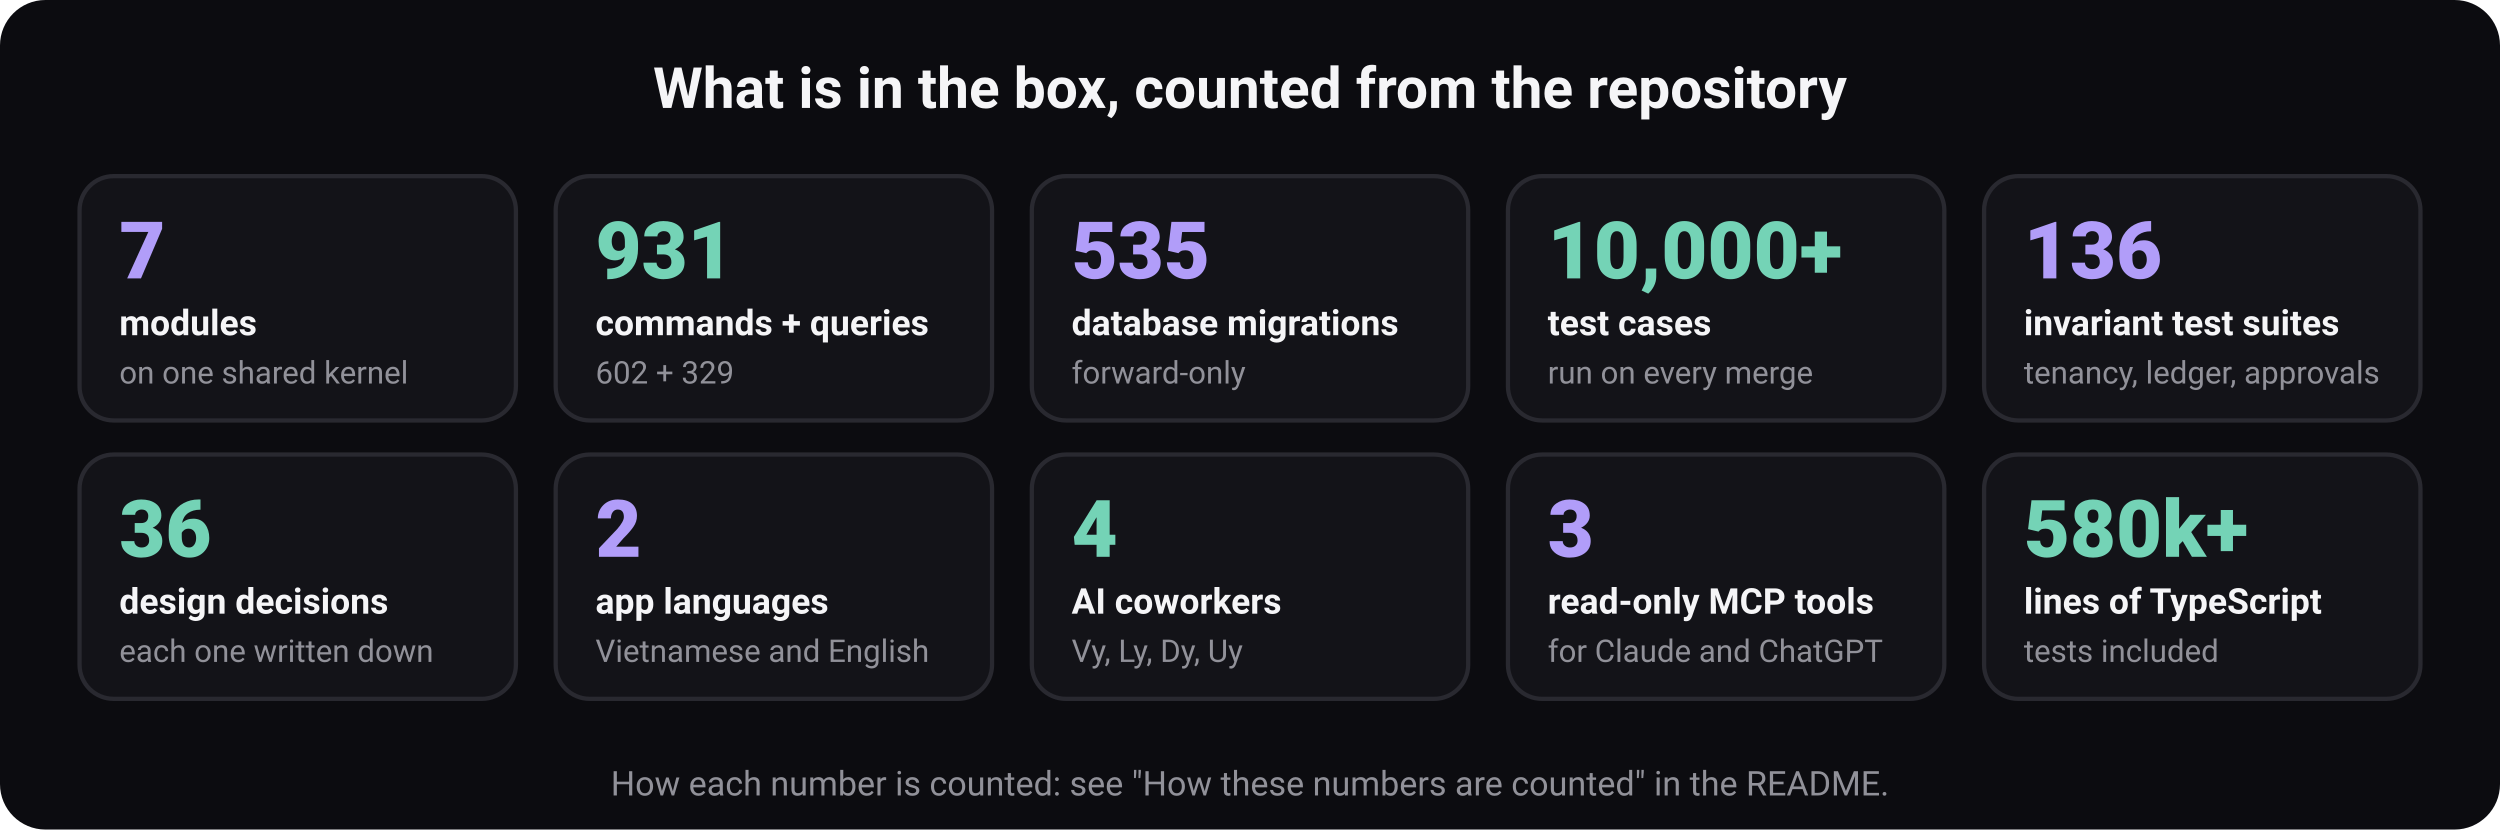
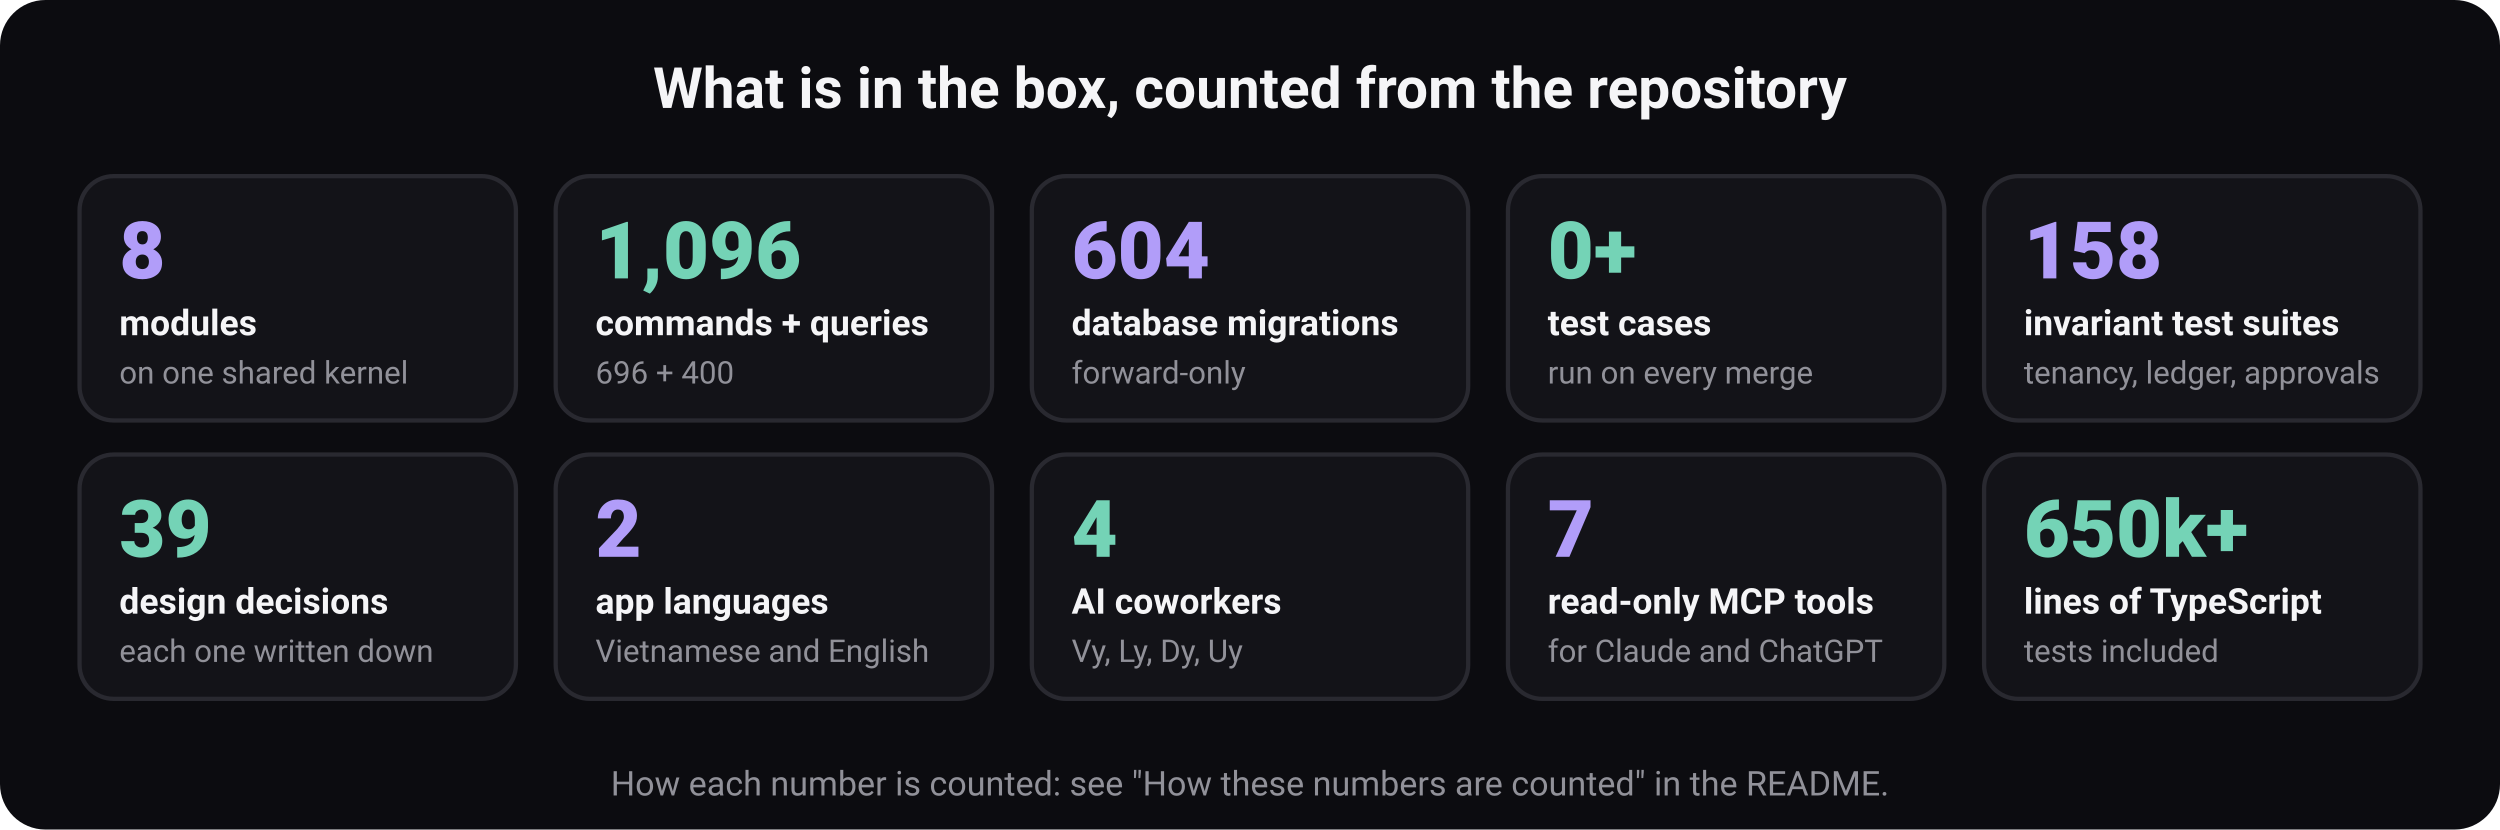
<svg xmlns="http://www.w3.org/2000/svg" width="880" height="292" viewBox="0 0 880 292" role="img" aria-labelledby="t d" font-family="ui-sans-serif, system-ui, -apple-system, 'Segoe UI', Roboto, 'Helvetica Neue', Arial, sans-serif">
  <rect width="880" height="292" rx="16" fill="#0c0c10" />
  <text x="440" y="38" font-size="20" font-weight="700" fill="#f5f5f7" text-anchor="middle">What is in the box, counted from the repository</text>
  <rect x="28" y="62" width="153.6" height="86" rx="12" fill="#131318" stroke="#292930" stroke-width="1.5" />
-   <text x="42" y="98" font-size="28" font-weight="800" fill="#b19df9" text-anchor="start">7</text>
+   <text x="42" y="98" font-size="28" font-weight="800" fill="#b19df9" text-anchor="start">8</text>
  <text x="42" y="118" font-size="12.5" font-weight="600" fill="#f5f5f7" text-anchor="start">modules</text>
  <text x="42" y="135" font-size="11" font-weight="400" fill="#919199" text-anchor="start">on one shared kernel</text>
  <rect x="195.6" y="62" width="153.6" height="86" rx="12" fill="#131318" stroke="#292930" stroke-width="1.5" />
-   <text x="209.6" y="98" font-size="28" font-weight="800" fill="#74d3b6" text-anchor="start">931</text>
+   <text x="209.6" y="98" font-size="28" font-weight="800" fill="#74d3b6" text-anchor="start">1,096</text>
  <text x="209.6" y="118" font-size="12.5" font-weight="600" fill="#f5f5f7" text-anchor="start">commands + queries</text>
-   <text x="209.6" y="135" font-size="11" font-weight="400" fill="#919199" text-anchor="start">602 + 329</text>
+   <text x="209.6" y="135" font-size="11" font-weight="400" fill="#919199" text-anchor="start">696 + 400</text>
  <rect x="363.2" y="62" width="153.6" height="86" rx="12" fill="#131318" stroke="#292930" stroke-width="1.5" />
-   <text x="377.2" y="98" font-size="28" font-weight="800" fill="#b19df9" text-anchor="start">535</text>
+   <text x="377.2" y="98" font-size="28" font-weight="800" fill="#b19df9" text-anchor="start">604</text>
  <text x="377.2" y="118" font-size="12.5" font-weight="600" fill="#f5f5f7" text-anchor="start">database migrations</text>
  <text x="377.2" y="135" font-size="11" font-weight="400" fill="#919199" text-anchor="start">forward-only</text>
  <rect x="530.8" y="62" width="153.6" height="86" rx="12" fill="#131318" stroke="#292930" stroke-width="1.5" />
-   <text x="544.8" y="98" font-size="28" font-weight="800" fill="#74d3b6" text-anchor="start">10,000+</text>
+   <text x="544.8" y="98" font-size="28" font-weight="800" fill="#74d3b6" text-anchor="start">0+</text>
  <text x="544.8" y="118" font-size="12.5" font-weight="600" fill="#f5f5f7" text-anchor="start">test cases</text>
  <text x="544.8" y="135" font-size="11" font-weight="400" fill="#919199" text-anchor="start">run on every merge</text>
  <rect x="698.4" y="62" width="153.6" height="86" rx="12" fill="#131318" stroke="#292930" stroke-width="1.5" />
-   <text x="712.4" y="98" font-size="28" font-weight="800" fill="#b19df9" text-anchor="start">136</text>
+   <text x="712.4" y="98" font-size="28" font-weight="800" fill="#b19df9" text-anchor="start">158</text>
  <text x="712.4" y="118" font-size="12.5" font-weight="600" fill="#f5f5f7" text-anchor="start">invariant test suites</text>
  <text x="712.4" y="135" font-size="11" font-weight="400" fill="#919199" text-anchor="start">tenancy, ledger, approvals</text>
  <rect x="28" y="160" width="153.6" height="86" rx="12" fill="#131318" stroke="#292930" stroke-width="1.5" />
-   <text x="42" y="196" font-size="28" font-weight="800" fill="#74d3b6" text-anchor="start">36</text>
+   <text x="42" y="196" font-size="28" font-weight="800" fill="#74d3b6" text-anchor="start">39</text>
  <text x="42" y="216" font-size="12.5" font-weight="600" fill="#f5f5f7" text-anchor="start">design decisions</text>
  <text x="42" y="233" font-size="11" font-weight="400" fill="#919199" text-anchor="start">each one written down</text>
  <rect x="195.6" y="160" width="153.6" height="86" rx="12" fill="#131318" stroke="#292930" stroke-width="1.5" />
  <text x="209.6" y="196" font-size="28" font-weight="800" fill="#b19df9" text-anchor="start">2</text>
  <text x="209.6" y="216" font-size="12.5" font-weight="600" fill="#f5f5f7" text-anchor="start">app languages</text>
  <text x="209.6" y="233" font-size="11" font-weight="400" fill="#919199" text-anchor="start">Vietnamese and English</text>
  <rect x="363.2" y="160" width="153.6" height="86" rx="12" fill="#131318" stroke="#292930" stroke-width="1.5" />
  <text x="377.2" y="196" font-size="28" font-weight="800" fill="#74d3b6" text-anchor="start">4</text>
  <text x="377.2" y="216" font-size="12.5" font-weight="600" fill="#f5f5f7" text-anchor="start">AI coworkers</text>
  <text x="377.2" y="233" font-size="11" font-weight="400" fill="#919199" text-anchor="start">Vy, Ly, Dy, Uy</text>
  <rect x="530.8" y="160" width="153.6" height="86" rx="12" fill="#131318" stroke="#292930" stroke-width="1.5" />
-   <text x="544.8" y="196" font-size="28" font-weight="800" fill="#b19df9" text-anchor="start">3</text>
+   <text x="544.8" y="196" font-size="28" font-weight="800" fill="#b19df9" text-anchor="start">7</text>
  <text x="544.8" y="216" font-size="12.5" font-weight="600" fill="#f5f5f7" text-anchor="start">read-only MCP tools</text>
  <text x="544.8" y="233" font-size="11" font-weight="400" fill="#919199" text-anchor="start">for Claude and ChatGPT</text>
  <rect x="698.4" y="160" width="153.6" height="86" rx="12" fill="#131318" stroke="#292930" stroke-width="1.5" />
-   <text x="712.4" y="196" font-size="28" font-weight="800" fill="#74d3b6" text-anchor="start">580k+</text>
+   <text x="712.4" y="196" font-size="28" font-weight="800" fill="#74d3b6" text-anchor="start">650k+</text>
  <text x="712.4" y="216" font-size="12.5" font-weight="600" fill="#f5f5f7" text-anchor="start">lines of TypeScript</text>
  <text x="712.4" y="233" font-size="11" font-weight="400" fill="#919199" text-anchor="start">tests included</text>
  <text x="440" y="280" font-size="12" font-weight="400" fill="#919199" text-anchor="middle">How each number is counted: see "How these numbers are counted" in the README.</text>
</svg>
